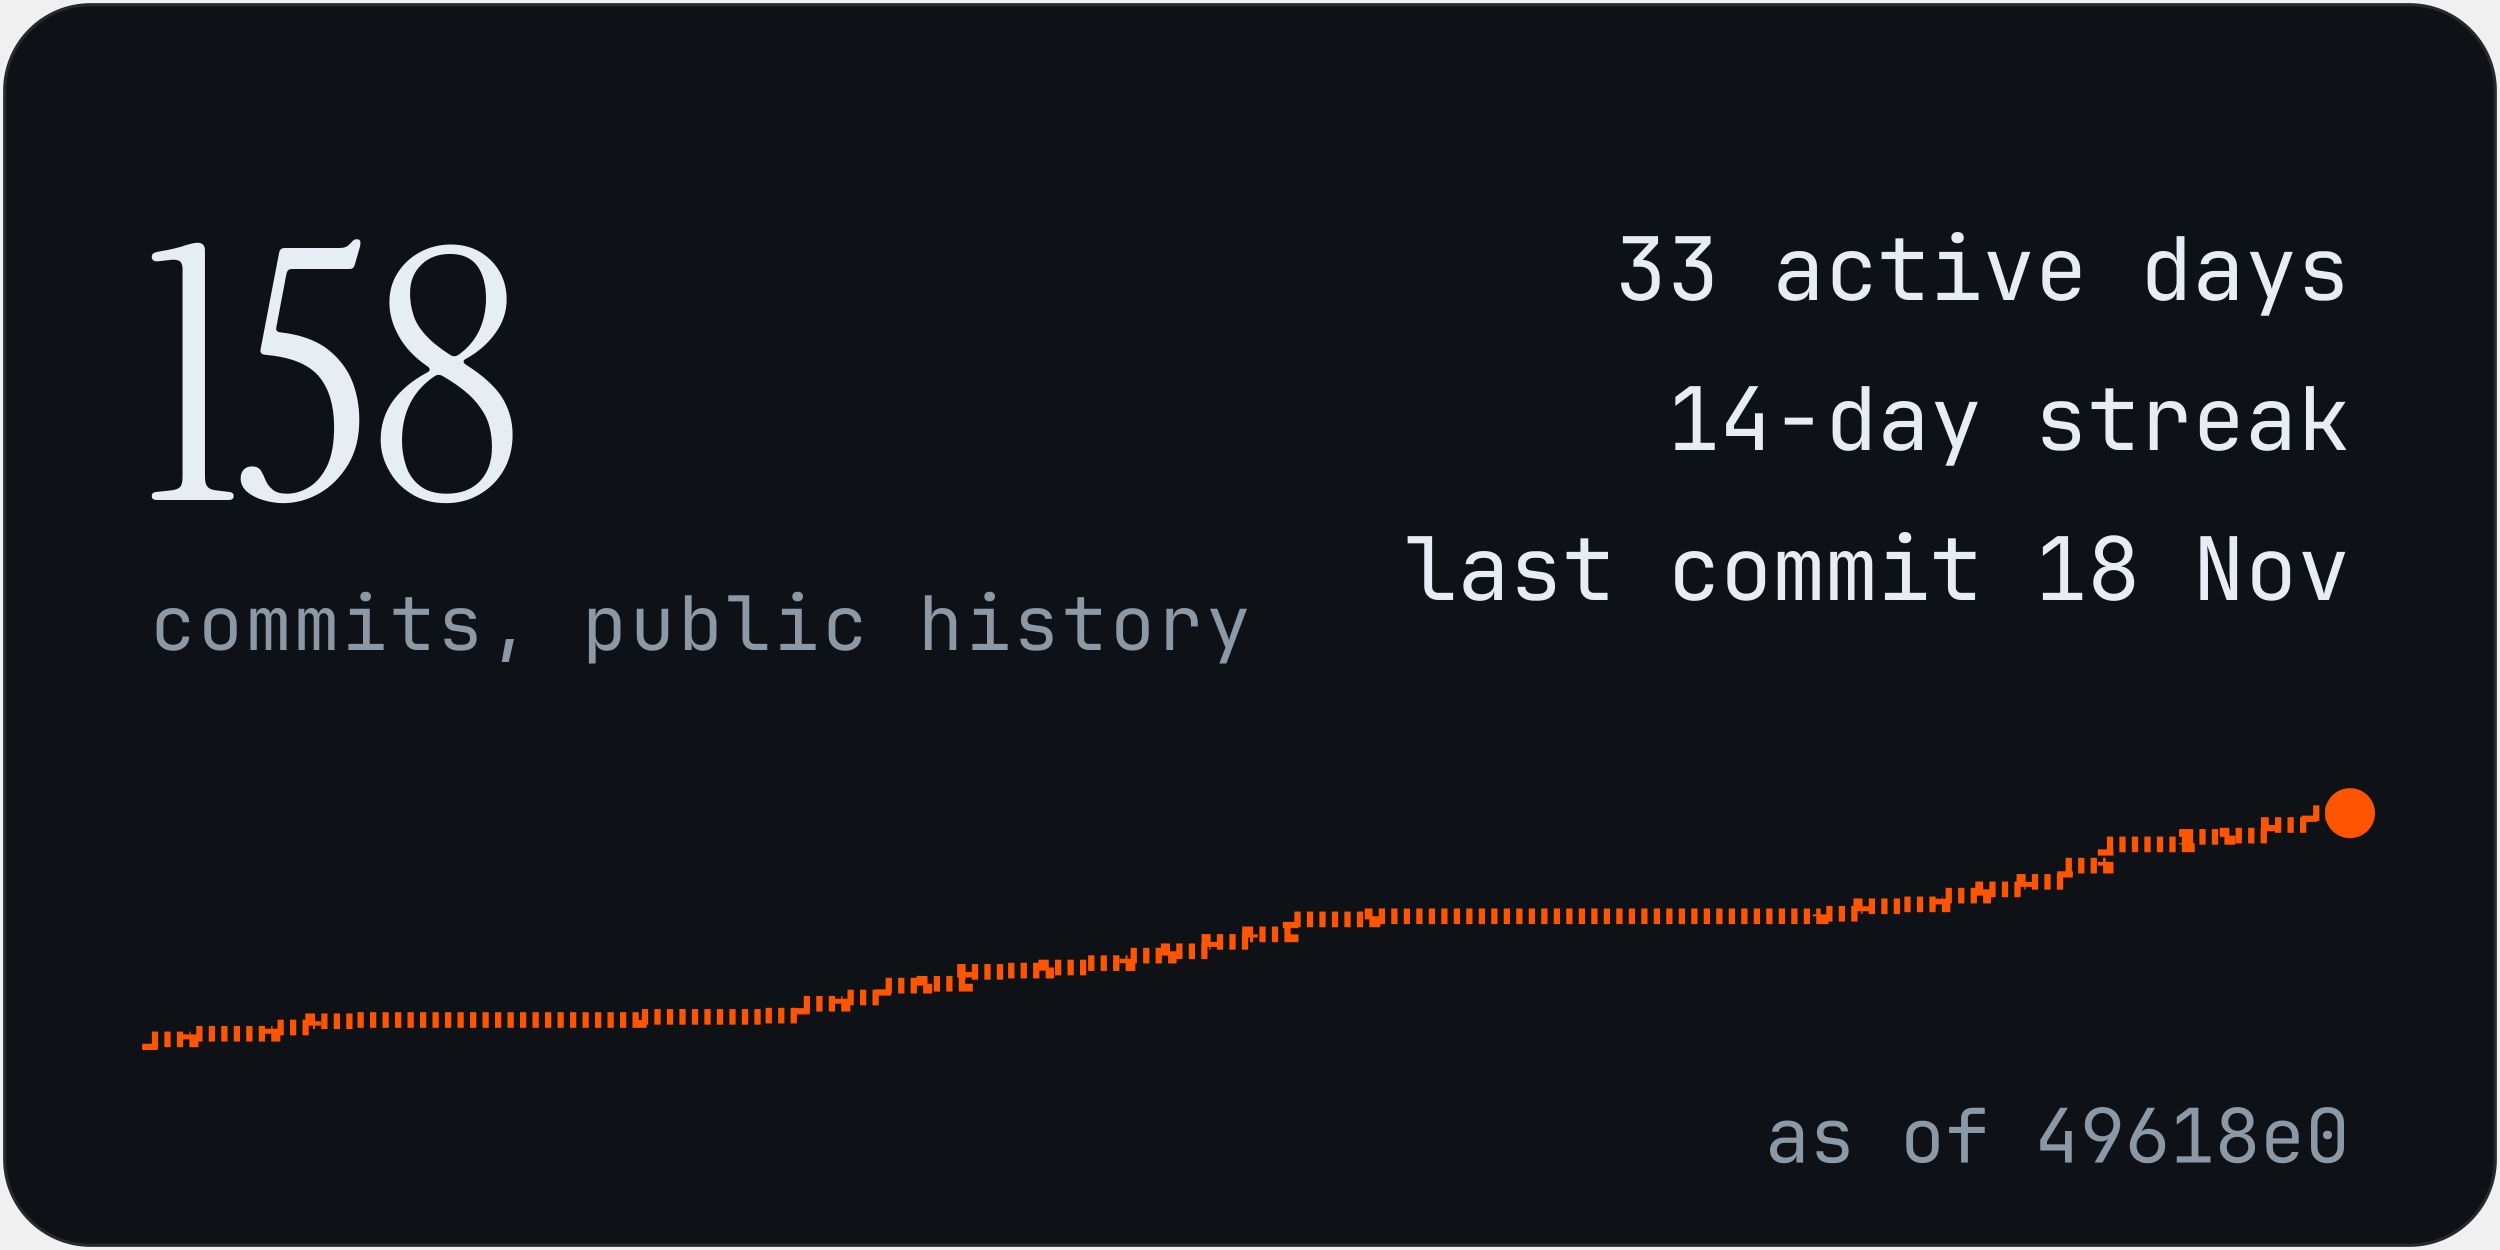
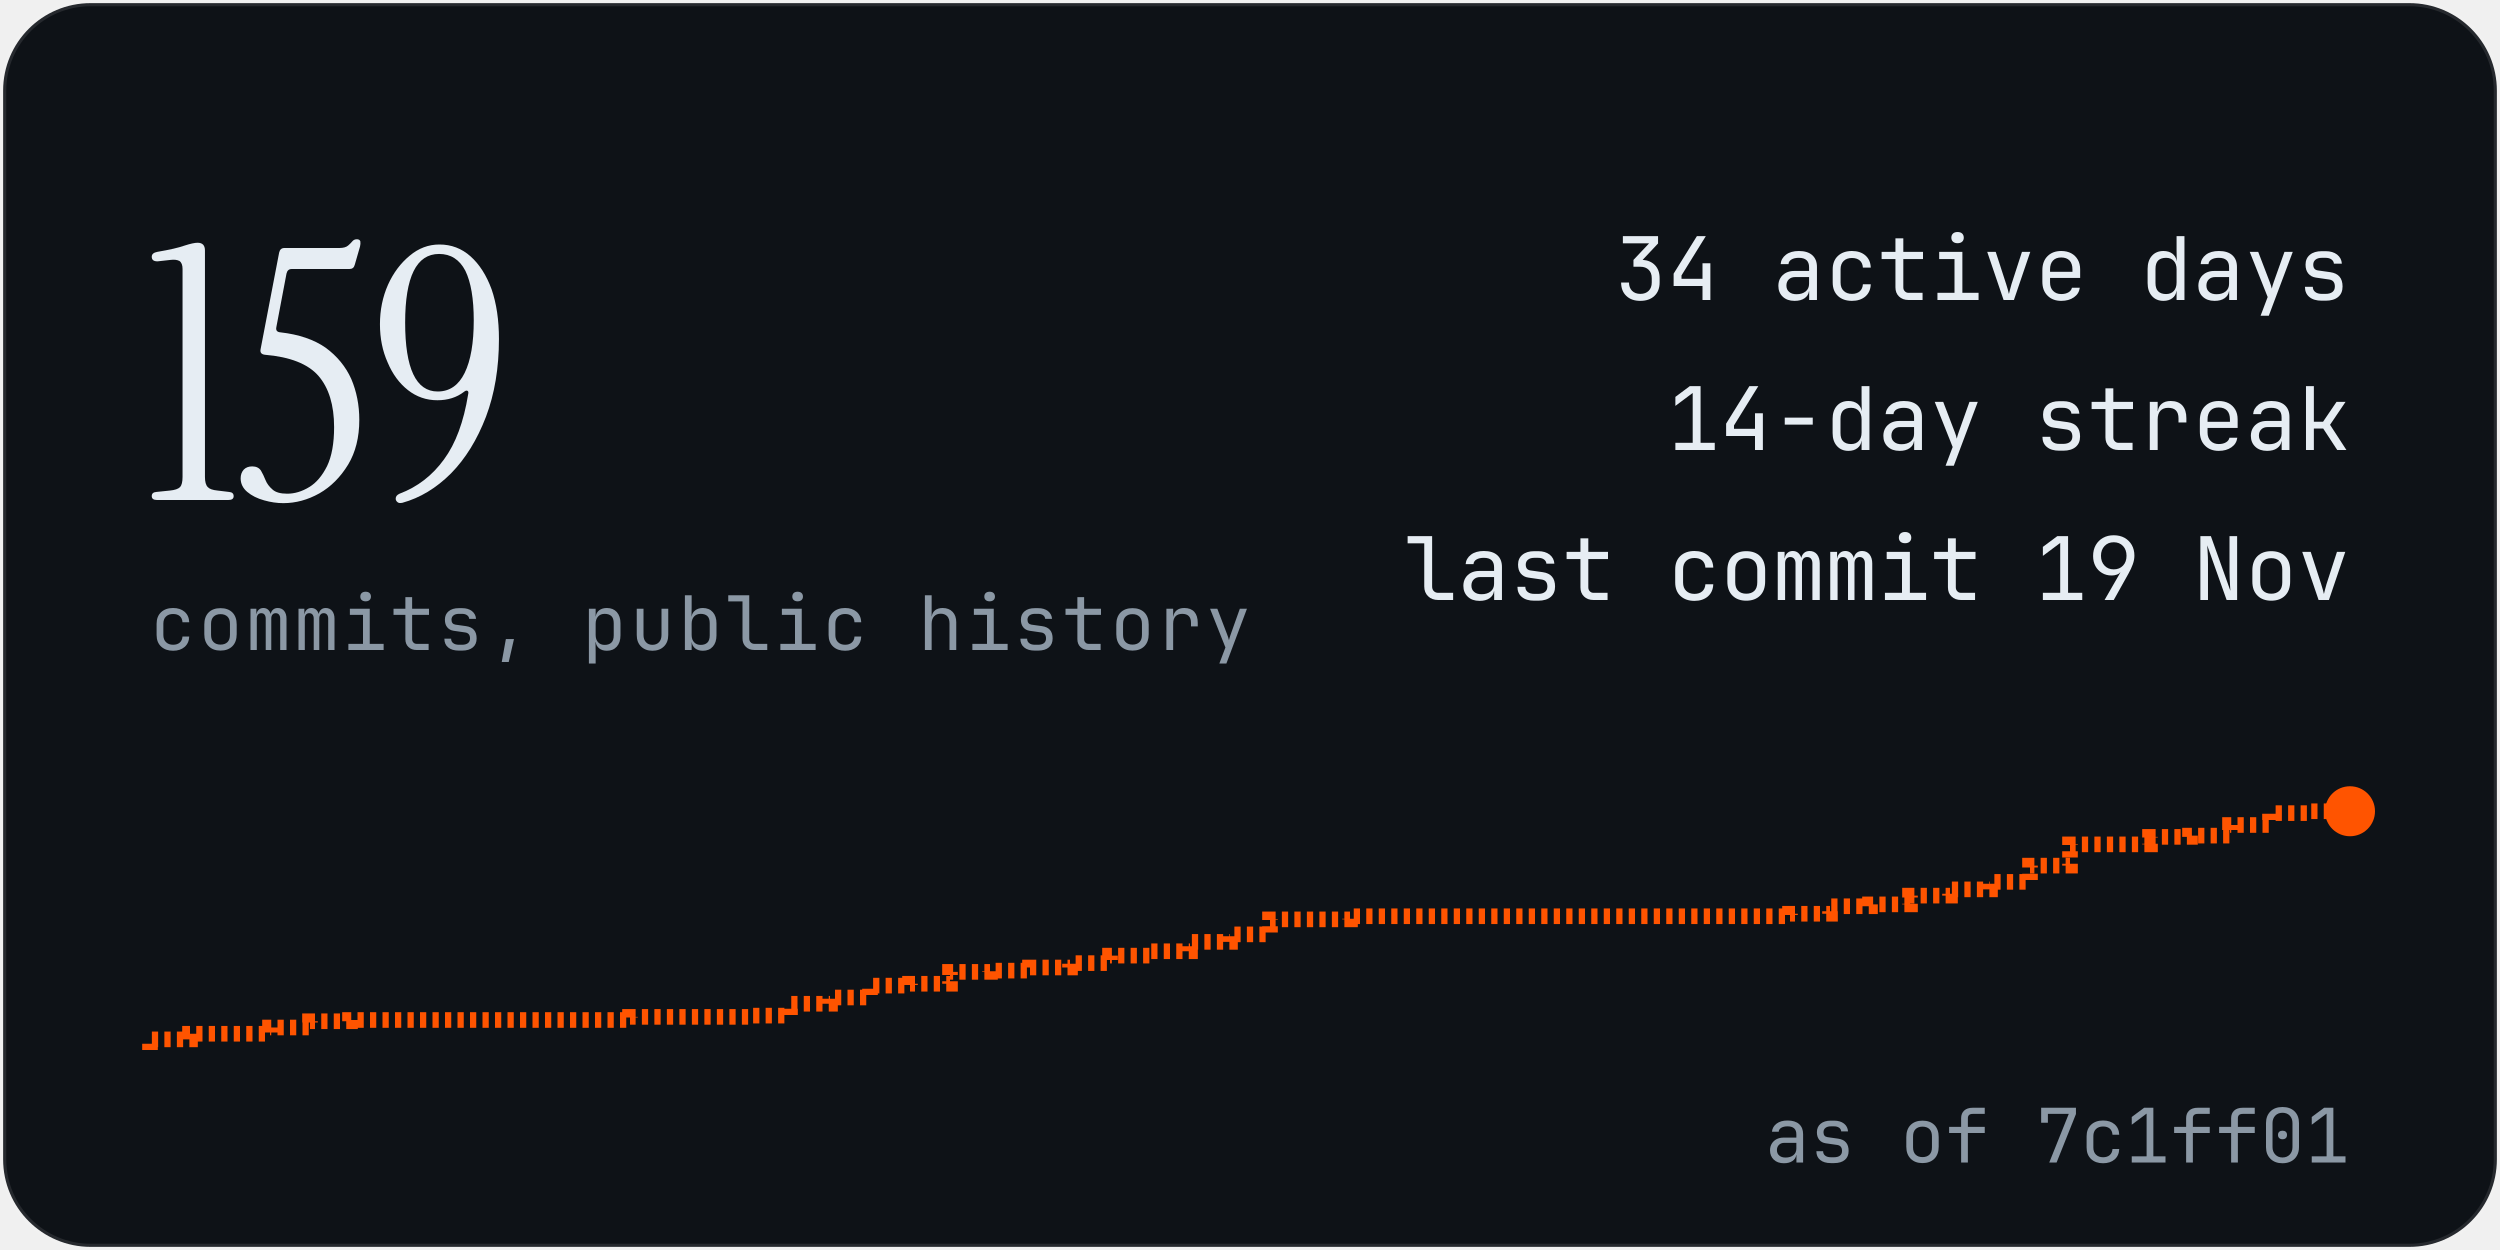
<svg xmlns="http://www.w3.org/2000/svg" viewBox="0 0 400 200" width="400" height="200" role="img" aria-labelledby="cg-title cg-desc">
  <style>.cg-stair{animation:cg-draw 1.6s cubic-bezier(.3,.8,.3,1) both}.cg-bar{transform-box:fill-box;transform-origin:center bottom;animation:cg-rise .4s ease-out both}.cg-flag{animation:cg-fade .4s ease-out 1.6s both}.cg-now-ring{transform-box:fill-box;transform-origin:center;animation:cg-pulse 3.2s ease-out infinite}@keyframes cg-draw{from{stroke-dashoffset:1}to{stroke-dashoffset:0}}@keyframes cg-rise{from{transform:scaleY(0)}to{transform:scaleY(1)}}@keyframes cg-fade{from{opacity:0}to{opacity:1}}@keyframes cg-pulse{from{opacity:.5;transform:scale(1)}to{opacity:0;transform:scale(2.6)}}@media (prefers-reduced-motion:reduce){.cg-stair,.cg-bar,.cg-flag,.cg-now-ring{animation:none}}</style>
  <defs>
    <path id="m44" d="M210 160l 55-306 108 0-70 306-93 0z" />
    <path id="m45" d="M140-290l 0-80 320 0 0 80-320 0z" />
    <path id="m48" d="M300 10q-101 0-160-59-60-58-60-156l 0-320q 0-98 60-157 59-58 160-58 101 0 161 58 59 59 59 157l 0 320q 0 65-27 113-27 49-76 75-50 27-117 27zM300-67q 60 0 97-39 36-38 36-99l 0-320q 0-61-36-100-37-38-97-38-60 0-96 38-37 39-37 100l 0 320q 0 61 37 99 36 39 96 39zM300-310q-27 0-43-15-17-15-17-43 0-27 17-42 16-14 43-14 27 0 44 14 16 15 16 42 0 28-16 43-17 15-44 15z" />
    <path id="m49" d="M90 0l 0-82 198 0 0-570-198 148 0-103 165-123 123 0 0 648 162 0 0 82-450 0z" />
    <path id="m51" d="M289 10q-101 0-160-57-59-56-59-153l 90 0q 0 60 35 95 35 35 95 35 60 0 95-35 35-35 35-95l 0-50q 0-60-35-95-35-35-95-35l-79 0 0-78 179-190-300 0 0-82 402 0 0 84-176 187q 90 7 142 62 52 56 52 147l 0 50q 0 97-59 153-60 57-162 57z" />
    <path id="m52" d="M400 0l 0-160-330 0 0-141 266-429 102 0-278 449 0 39 240 0 0-178 90 0 0 420-90 0z" />
-     <path id="m54" d="M301 10q-70 0-123-30-54-29-84-82-30-52-30-121 0-48 18-99 18-50 49-105l 169-303 100 0-180 313 3 2q 13-17 39-26 26-9 57-9 65 0 114 28 48 29 76 79 27 50 27 116 0 70-30 123-30 54-82 84-53 30-123 30zM300-70q 65 0 106-43 40-43 40-112 0-69-40-112-41-43-106-43-65 0-105 43-41 43-41 112 0 69 41 112 40 43 105 43z" />
-     <path id="m56" d="M300 10q-69 0-122-27-53-27-82-76-30-48-30-111 0-69 40-119 39-50 105-61l 0-3q-57-13-91-58-34-44-34-102 0-57 27-101 27-43 76-68 48-24 111-24 64 0 112 24 48 25 75 68 27 44 27 101 0 58-34 102-34 45-91 58l 0 3q 66 11 106 61 39 50 39 119 0 63-29 111-30 49-82 76-53 27-123 27zM300-422q 56 0 90-33 34-33 34-86 0-53-34-86-34-33-90-33-55 0-89 33-35 33-35 86 0 53 35 86 34 33 89 33zM300-71q 64 0 104-38 40-37 40-97 0-61-40-99-40-37-104-37-64 0-104 37-40 38-40 99 0 60 40 97 40 38 104 38z" />
+     <path id="m55" d="M190 0l 260-648-278 0 0 118-90 0 0-200 464 0 0 84-258 646-98 0z" />
    <path id="m57" d="M195 0l 180-313-3-2q-10 16-37 25-27 10-59 10-63 0-110-29-48-28-75-78-27-50-27-116 0-71 30-124 30-53 83-83 53-30 122-30 71 0 124 29 53 30 83 82 30 53 30 122 0 48-18 98-18 51-49 106l-169 303-105 0zM300-350q 65 0 106-43 40-43 40-112 0-69-40-112-41-43-106-43-65 0-105 43-41 43-41 112 0 69 41 112 40 43 105 43z" />
    <path id="m78" d="M90 0l 0-730 120 0 223 625q-2-25-4-62-3-36-4-77-2-40-2-76l 0-410 87 0 0 730-120 0-222-625q 2 24 4 60 2 37 4 77 1 41 1 78l 0 410-87 0z" />
    <path id="m97" d="M252 10q-85 0-135-48-50-47-50-124 0-51 23-89 23-38 64-60 41-21 94-21l 170 0 0-43q 0-107-117-107-52 0-84 19-32 19-34 53l-90 0q 5-65 61-108 55-42 147-42 100 0 154 48 53 48 53 134l 0 378-89 0 0-100-2 0q-8 51-51 80-43 30-114 30zM274-66q 66 0 105-32 39-32 39-87l 0-77-160 0q-44 0-71 26-28 27-28 71 0 46 31 72 30 27 84 27z" />
    <path id="m98" d="M332 10q-62 0-102-31-40-30-47-84l-1 0 0 105-90 0 0-730 90 0 0 160-2 125 1 0q 8-53 49-84 40-31 102-31 83 0 132 55 49 55 49 150l 0 161q 0 94-49 149-49 55-132 55zM302-68q 57 0 89-30 32-30 32-97l 0-160q 0-68-32-98-32-29-89-29-55 0-87 35-33 35-33 97l 0 150q 0 62 33 97 32 35 87 35z" />
    <path id="m99" d="M308 10q-100 0-160-56-60-56-60-154l 0-150q 0-98 60-154 60-56 160-56 95 0 154 51 58 51 61 139l-90 0q-3-53-36-82-33-28-89-28-59 0-94 33-36 34-36 96l 0 151q 0 62 36 96 35 34 94 34 56 0 89-29 33-29 36-81l 90 0q-3 88-61 139-59 51-154 51z" />
    <path id="m100" d="M268 10q-82 0-131-55-50-55-50-149l 0-161q 0-95 49-150 49-55 132-55 62 0 103 31 40 31 48 84l 1 0-2-125 0-160 90 0 0 730-90 0 0-105-1 0q-7 54-47 84-40 31-102 31zM298-68q 56 0 88-35 32-35 32-97l 0-150q 0-62-32-97-32-35-88-35-57 0-89 29-32 30-32 98l 0 160q 0 67 32 97 32 30 89 30z" />
    <path id="m101" d="M300 10q-97 0-156-59-60-58-60-161l 0-130q 0-103 60-162 59-58 156-58 65 0 114 26 48 26 75 73 27 47 27 111l 0 98-344 0 0 52q 0 61 35 96 35 36 93 36 50 0 83-20 32-19 39-52l 90 0q-9 69-67 109-58 41-145 41zM172-322l 256 0 0-28q 0-65-33-101-34-35-95-35-61 0-94 35-34 36-34 101l 0 28z" />
    <path id="m102" d="M215 0l 0-393-160 0 0-82 160 0 0-115q 0-65 41-103 41-37 113-37l 161 0 0 82-161 0q-64 0-64 58l 0 115 225 0 0 82-225 0 0 393-90 0z" />
    <path id="m104" d="M92 0l 0-730 90 0 0 285 1 0q 7-55 45-85 38-30 101-30 83 0 132 51 49 51 49 139l 0 370-90 0 0-355q 0-62-31-96-32-33-86-33-56 0-88 35-33 35-33 99l 0 350-90 0z" />
    <path id="m105" d="M85 0l 0-82 195 0 0-386-175 0 0-82 265 0 0 468 185 0 0 82-470 0zM315-649q-33 0-52-17-19-17-19-46 0-30 19-48 19-17 52-17 33 0 52 17 19 18 19 48 0 29-19 46-19 17-52 17z" />
    <path id="m107" d="M97 0l 0-730 90 0 0 407 105 0 154-227 103 0-177 262 187 288-105 0-160-245-107 0 0 245-90 0z" />
    <path id="m108" d="M380 0q-73 0-116-43-44-42-44-112l 0-493-190 0 0-82 280 0 0 575q 0 34 19 53 19 20 51 20l 170 0 0 82-170 0z" />
    <path id="m109" d="M60 0l 0-550 78 0 0 73 2 0q 5-37 30-60 24-23 62-23 36 0 61 21 25 21 36 57l 1 0q 7-36 32-57 24-21 62-21 53 0 85 39 31 40 31 103l 0 418-84 0 0-419q 0-33-16-53-16-19-44-19-27 0-43 19-16 19-16 52l 0 420-74 0 0-419q 0-33-16-53-16-19-43-19-28 0-44 19-16 19-16 52l 0 420-84 0z" />
    <path id="m111" d="M300 8q-99 0-157-58-59-58-59-162l 0-126q 0-105 58-163 58-57 158-57 100 0 158 57 58 58 58 163l 0 126q 0 104-58 162-59 58-158 58zM300-72q 59 0 93-33 33-33 33-97l 0-146q 0-64-33-97-34-33-93-33-58 0-92 33-34 33-34 97l 0 146q 0 64 34 97 34 33 92 33z" />
    <path id="m112" d="M92 180l 0-730 90 0 0 105 1 0q 7-54 47-85 40-30 102-30 83 0 132 54 49 55 49 150l 0 161q 0 95-49 150-49 55-132 55-62 0-102-31-40-31-47-84l-3 0 2 125 0 160-90 0zM302-68q 57 0 89-30 32-30 32-97l 0-160q 0-68-32-98-32-29-89-29-55 0-87 35-33 35-33 97l 0 150q 0 62 33 97 32 35 87 35z" />
    <path id="m114" d="M112 0l 0-550 90 0 0 105 2 0q 7-53 45-84 38-31 102-31 86 0 133 51 46 52 46 147l 0 47-90 0 0-47q 0-120-117-120-59 0-90 34-31 34-31 98l 0 350-90 0z" />
    <path id="m115" d="M278 8q-92 0-142-42-51-41-51-117l 90 0q 0 38 27 59 27 22 76 22l 44 0q 50 0 78-22 27-22 27-62 0-71-65-80l-152-22q-56-8-87-47-31-38-31-101 0-72 50-113 49-41 136-41l 44 0q 80 0 131 39 50 40 54 104l-91 0q-2-29-27-48-26-19-67-19l-44 0q-46 0-72 21-26 21-26 57 0 58 53 66l 142 20q 140 20 140 164 0 77-50 119-51 43-143 43l-44 0z" />
    <path id="m116" d="M355 0q-68 0-109-40-41-39-41-105l 0-323-158 0 0-82 158 0 0-155 90 0 0 155 225 0 0 82-225 0 0 323q 0 28 17 45 16 18 43 18l 160 0 0 82-160 0z" />
    <path id="m117" d="M299 10q-95 0-152-57-57-56-57-153l 0-350 90 0 0 350q 0 60 32 95 32 36 87 36 56 0 89-36 32-35 32-95l 0-350 90 0 0 350q 0 97-58 153-58 57-153 57z" />
    <path id="m118" d="M241 0l-187-550 97 0 120 370q 11 33 19 63 8 31 12 48 5-17 12-48 7-30 17-63l 120-370 95 0-187 550-118 0z" />
    <path id="m121" d="M178 180l 81-214-205-516 97 0 130 340q 8 20 15 42 7 22 10 38 3-16 10-38 7-22 14-42l 121-340 95 0-274 730-94 0z" />
    <path id="d49" d="M20 0q-15 0-15-11 0-11 13-12l 39-4q 21-2 29-10 7-8 7-29l 0-594q 0-17-9-23-10-5-25-3l-36 4q-18 1-18-13 0-11 16-14 53-9 78-18 25-8 37-8 21 0 21 22l 0 647q 0 21 8 29 7 8 28 10l 33 4q 13 1 13 12 0 11-15 11l-204 0z" />
    <path id="d53" d="M132 9q-27 0-55-8-29-8-48-24-19-16-19-39 0-15 9-25 9-9 24-9 17 0 25 12 7 12 13 27 6 15 20 27 13 12 42 12 32 0 63-19 30-18 51-60 20-42 20-111 0-95-45-147-45-51-153-60-15-2-12-16l 53-276q 3-13 15-13l 157 0q 17 0 25-7 7-6 12-12 5-6 13-6 8 0 10 6 1 7-1 15l-15 52q-3 12-15 12l-165 0q-12 0-15 13l-29 153q-3 14 12 15 79 9 129 44 49 36 73 89 23 54 23 117 0 75-32 128-33 54-82 82-50 28-103 28z" />
-     <path id="d56" d="M215 9q-58 0-100-27-42-26-64-68-23-41-23-86 0-62 35-111 35-48 99-82 6-3 6-8 0-4-5-8-56-38-83-87-27-48-27-96 0-50 25-87 24-37 64-58 40-21 87-21 45 0 81 20 36 21 57 56 21 36 21 81 0 52-32 96-32 45-85 74-6 3-6 7 0 5 6 9 73 46 104 94 30 49 30 107 0 56-25 100-25 44-68 69-43 26-97 26zM226-415q 13 9 26-1 38-27 58-69 19-42 19-91 0-58-25-93-26-34-77-34-52 0-83 31-32 31-32 82 0 30 9 59 8 29 33 57 25 29 72 59zM217-18q 60 0 95-36 34-36 34-97 0-51-18-88-19-36-50-64-31-27-71-50-13-9-26 0-92 63-92 184 0 38 12 73 12 35 40 56 28 22 76 22z" />
+     <path id="d57" d="M90 8q-10 2-14-2-5-4-5-10 0-9 11-14 77-29 127-98 50-68 69-186 2-8-2-10-4-2-10 3-31 24-76 24-47 0-84-29-37-29-58-79-22-49-22-109 0-61 23-113 23-51 62-83 38-32 85-32 51 0 89 34 38 34 60 94 21 61 21 142 0 124-37 222-38 99-100 162-63 63-139 84zM98-507q 0 197 93 197 51 0 77-53 26-53 26-150 0-93-24-142-25-48-75-48-97 0-97 196z" />
  </defs>
  <rect x="0.5" y="0.5" width="399" height="199" rx="14" fill="#0E1217" stroke="#FFFFFF" stroke-width="1" stroke-opacity="0.1" />
-   <g class="cg-text-group" data-name="commit-total" data-font="display" data-size="56" fill="#E6EDF3" data-bbox="24.3 38.3 57.7 42.2">
-     <g class="cg-run" data-bbox="24.3 38.3 57.7 42.2" transform="translate(24 80)scale(0.056)">
+   <g class="cg-text-group" data-name="commit-total" data-font="display" data-size="56" fill="#E6EDF3" data-bbox="24.3 38.3 55.6 42.3">
+     <g class="cg-run" data-bbox="24.3 38.3 55.6 42.3" transform="translate(24 80)scale(0.056)">
      <g fill="#E6EDF3">
        <use href="#d49" />
        <use href="#d53" x="249" />
-         <use href="#d56" x="631" />
+         <use href="#d57" x="631" />
      </g>
    </g>
  </g>
  <g class="cg-text-group" data-name="commit-caption" data-font="mono" data-size="12" fill="#8B98A5" data-bbox="25.1 94.7 174.5 11.5">
    <g class="cg-run" data-bbox="25.1 94.7 174.5 11.5" transform="translate(24 104)scale(0.012)">
      <g fill="#8B98A5">
        <use href="#m99" />
        <use href="#m111" x="640" />
        <use href="#m109" x="1280" />
        <use href="#m109" x="1920" />
        <use href="#m105" x="2560" />
        <use href="#m116" x="3200" />
        <use href="#m115" x="3840" />
        <use href="#m44" x="4480" />
        <use href="#m112" x="5760" />
        <use href="#m117" x="6400" />
        <use href="#m98" x="7040" />
        <use href="#m108" x="7680" />
        <use href="#m105" x="8320" />
        <use href="#m99" x="8960" />
        <use href="#m104" x="10240" />
        <use href="#m105" x="10880" />
        <use href="#m115" x="11520" />
        <use href="#m116" x="12160" />
        <use href="#m111" x="12800" />
        <use href="#m114" x="13440" />
        <use href="#m121" x="14080" />
      </g>
    </g>
  </g>
  <g class="cg-text-group" data-name="stats" data-font="mono" data-size="14" fill="#E6EDF3" data-bbox="225.2 37.1 150.2 59">
    <g class="cg-run" data-bbox="259.4 37.1 115.4 13.4" transform="translate(258.4 48)scale(0.014)">
      <g fill="#E6EDF3">
        <use href="#m51" />
-         <use href="#m51" x="600" />
+         <use href="#m52" x="600" />
        <use href="#m97" x="1800" />
        <use href="#m99" x="2400" />
        <use href="#m116" x="3000" />
        <use href="#m105" x="3600" />
        <use href="#m118" x="4200" />
        <use href="#m101" x="4800" />
        <use href="#m100" x="6000" />
        <use href="#m97" x="6600" />
        <use href="#m121" x="7200" />
        <use href="#m115" x="7800" />
      </g>
    </g>
    <g class="cg-run" data-bbox="268.1 61.8 107.4 12.7" transform="translate(266.8 72)scale(0.014)">
      <g fill="#E6EDF3">
        <use href="#m49" />
        <use href="#m52" x="600" />
        <use href="#m45" x="1200" />
        <use href="#m100" x="1800" />
        <use href="#m97" x="2400" />
        <use href="#m121" x="3000" />
        <use href="#m115" x="4200" />
        <use href="#m116" x="4800" />
        <use href="#m114" x="5400" />
        <use href="#m101" x="6000" />
        <use href="#m97" x="6600" />
        <use href="#m107" x="7200" />
      </g>
    </g>
    <g class="cg-run" data-bbox="225.2 85.1 150 11" transform="translate(224.8 96)scale(0.014)">
      <g fill="#E6EDF3">
        <use href="#m108" />
        <use href="#m97" x="600" />
        <use href="#m115" x="1200" />
        <use href="#m116" x="1800" />
        <use href="#m99" x="3000" />
        <use href="#m111" x="3600" />
        <use href="#m109" x="4200" />
        <use href="#m109" x="4800" />
        <use href="#m105" x="5400" />
        <use href="#m116" x="6000" />
        <use href="#m49" x="7200" />
-         <use href="#m56" x="7800" />
+         <use href="#m57" x="7800" />
        <use href="#m78" x="9000" />
        <use href="#m111" x="9600" />
        <use href="#m118" x="10200" />
      </g>
    </g>
  </g>
-   <path d="M24 168L24 168L24 166.3L30.5 166.3L30.5 166.3L30.5 165.4L37 165.4L43.6 165.4L43.6 165.4L43.6 164.4L50.1 164.4L50.1 164.4L50.1 163.4L56.6 163.4L56.6 163.4L56.6 163.2L63.1 163.2L69.6 163.2L76.1 163.2L82.7 163.2L89.2 163.2L95.7 163.2L102.2 163.2L102.2 163.2L102.2 162.7L108.7 162.7L115.3 162.7L121.8 162.7L121.8 162.7L121.8 162.5L128.3 162.5L128.3 162.5L128.3 160.6L134.8 160.6L134.8 160.6L134.8 159.6L141.3 159.6L141.3 159.6L141.3 157.7L147.9 157.7L147.9 157.7L147.9 157.4L154.4 157.4L154.4 157.4L154.4 155.5L160.9 155.5L160.9 155.5L160.9 155.3L167.4 155.3L167.4 155.3L167.4 154.8L173.9 154.8L173.9 154.8L173.9 154.1L180.4 154.1L180.4 154.1L180.4 152.9L187 152.9L187 152.9L187 152.2L193.5 152.2L193.5 152.2L193.5 150.7L200 150.7L200 150.7L200 149.5L206.5 149.5L206.5 149.5L206.5 147.1L213 147.1L219.6 147.1L219.6 147.1L219.6 146.6L226.1 146.6L232.6 146.6L239.1 146.6L245.6 146.6L252.1 146.6L258.7 146.6L265.2 146.6L271.7 146.6L278.2 146.6L284.7 146.6L291.3 146.6L291.3 146.6L291.3 146.2L297.8 146.2L297.8 146.2L297.8 145L304.3 145L304.3 145L304.3 144.7L310.8 144.7L310.8 144.7L310.8 143.3L317.3 143.3L317.3 143.3L317.3 142.3L323.9 142.3L323.9 142.3L323.9 141.1L330.4 141.1L330.4 141.1L330.4 138.5L336.9 138.5L336.9 138.5L336.9 135.1L343.4 135.1L349.9 135.1L349.9 135.1L349.9 133.9L356.4 133.9L356.4 133.9L356.4 133.7L363 133.7L363 133.7L363 132L369.5 132L369.5 132L369.5 130.1L376 130.1" fill="none" stroke="#FF5400" stroke-width="2.5" class="cg-stair" pathLength="1" stroke-dasharray="1" stroke-dashoffset="0" />
-   <circle class="dm dm-now-dot" cx="376" cy="130.1" r="3.5" fill="#FF5400" stroke="#FF5400" stroke-width="1" />
-   <g class="cg-text-group" data-name="stamp" data-font="mono" data-size="12" fill="#8B98A5" data-bbox="283.2 177.1 91.8 9">
-     <g class="cg-run" data-bbox="283.2 177.1 91.8 9" transform="translate(282.4 186)scale(0.012)">
+   <path d="M24 168L24 168L24 166.3L30.4 166.3L30.4 166.3L30.4 165.4L36.8 165.4L43.2 165.4L43.2 165.4L43.2 164.4L49.6 164.4L49.6 164.4L49.6 163.4L56 163.4L56 163.4L56 163.2L62.4 163.2L68.8 163.2L75.2 163.2L81.6 163.2L88 163.2L94.4 163.2L100.8 163.2L100.8 163.2L100.8 162.7L107.2 162.7L113.6 162.7L120 162.7L120 162.7L120 162.5L126.4 162.5L126.4 162.5L126.4 160.6L132.8 160.6L132.8 160.6L132.8 159.6L139.2 159.6L139.2 159.6L139.2 157.7L145.6 157.7L145.6 157.7L145.6 157.4L152 157.4L152 157.4L152 155.5L158.4 155.5L158.4 155.5L158.4 155.3L164.8 155.3L164.8 155.3L164.8 154.8L171.2 154.8L171.2 154.8L171.2 154.1L177.6 154.1L177.6 154.1L177.6 152.9L184 152.9L184 152.9L184 152.2L190.4 152.2L190.4 152.2L190.4 150.7L196.8 150.7L196.8 150.7L196.8 149.5L203.2 149.5L203.2 149.5L203.2 147.1L209.6 147.1L216 147.1L216 147.1L216 146.6L222.4 146.6L228.8 146.6L235.2 146.6L241.6 146.6L248 146.6L254.4 146.6L260.8 146.6L267.2 146.6L273.6 146.6L280 146.6L286.4 146.6L286.4 146.6L286.4 146.2L292.8 146.2L292.8 146.2L292.8 145L299.2 145L299.2 145L299.2 144.7L305.6 144.7L305.6 144.7L305.6 143.3L312 143.3L312 143.3L312 142.3L318.4 142.3L318.4 142.3L318.4 141.1L324.8 141.1L324.8 141.1L324.8 138.5L331.2 138.5L331.2 138.5L331.2 135.1L337.6 135.1L344 135.1L344 135.1L344 133.9L350.4 133.9L350.4 133.9L350.4 133.7L356.8 133.7L356.8 133.7L356.8 132L363.2 132L363.2 132L363.2 130.1L369.6 130.1L369.6 130.1L369.6 129.8L376 129.8" fill="none" stroke="#FF5400" stroke-width="2.5" class="cg-stair" pathLength="1" stroke-dasharray="1" stroke-dashoffset="0" />
+   <circle class="dm dm-now-dot" cx="376" cy="129.8" r="3.5" fill="#FF5400" stroke="#FF5400" stroke-width="1" />
+   <g class="cg-text-group" data-name="stamp" data-font="mono" data-size="12" fill="#8B98A5" data-bbox="283.2 177.1 92.1 9">
+     <g class="cg-run" data-bbox="283.2 177.1 92.1 9" transform="translate(282.4 186)scale(0.012)">
      <g fill="#8B98A5">
        <use href="#m97" />
        <use href="#m115" x="600" />
        <use href="#m111" x="1800" />
        <use href="#m102" x="2400" />
-         <use href="#m52" x="3600" />
-         <use href="#m57" x="4200" />
-         <use href="#m54" x="4800" />
-         <use href="#m49" x="5400" />
-         <use href="#m56" x="6000" />
-         <use href="#m101" x="6600" />
-         <use href="#m48" x="7200" />
+         <use href="#m55" x="3600" />
+         <use href="#m99" x="4200" />
+         <use href="#m49" x="4800" />
+         <use href="#m102" x="5400" />
+         <use href="#m102" x="6000" />
+         <use href="#m48" x="6600" />
+         <use href="#m49" x="7200" />
      </g>
    </g>
  </g>
</svg>
